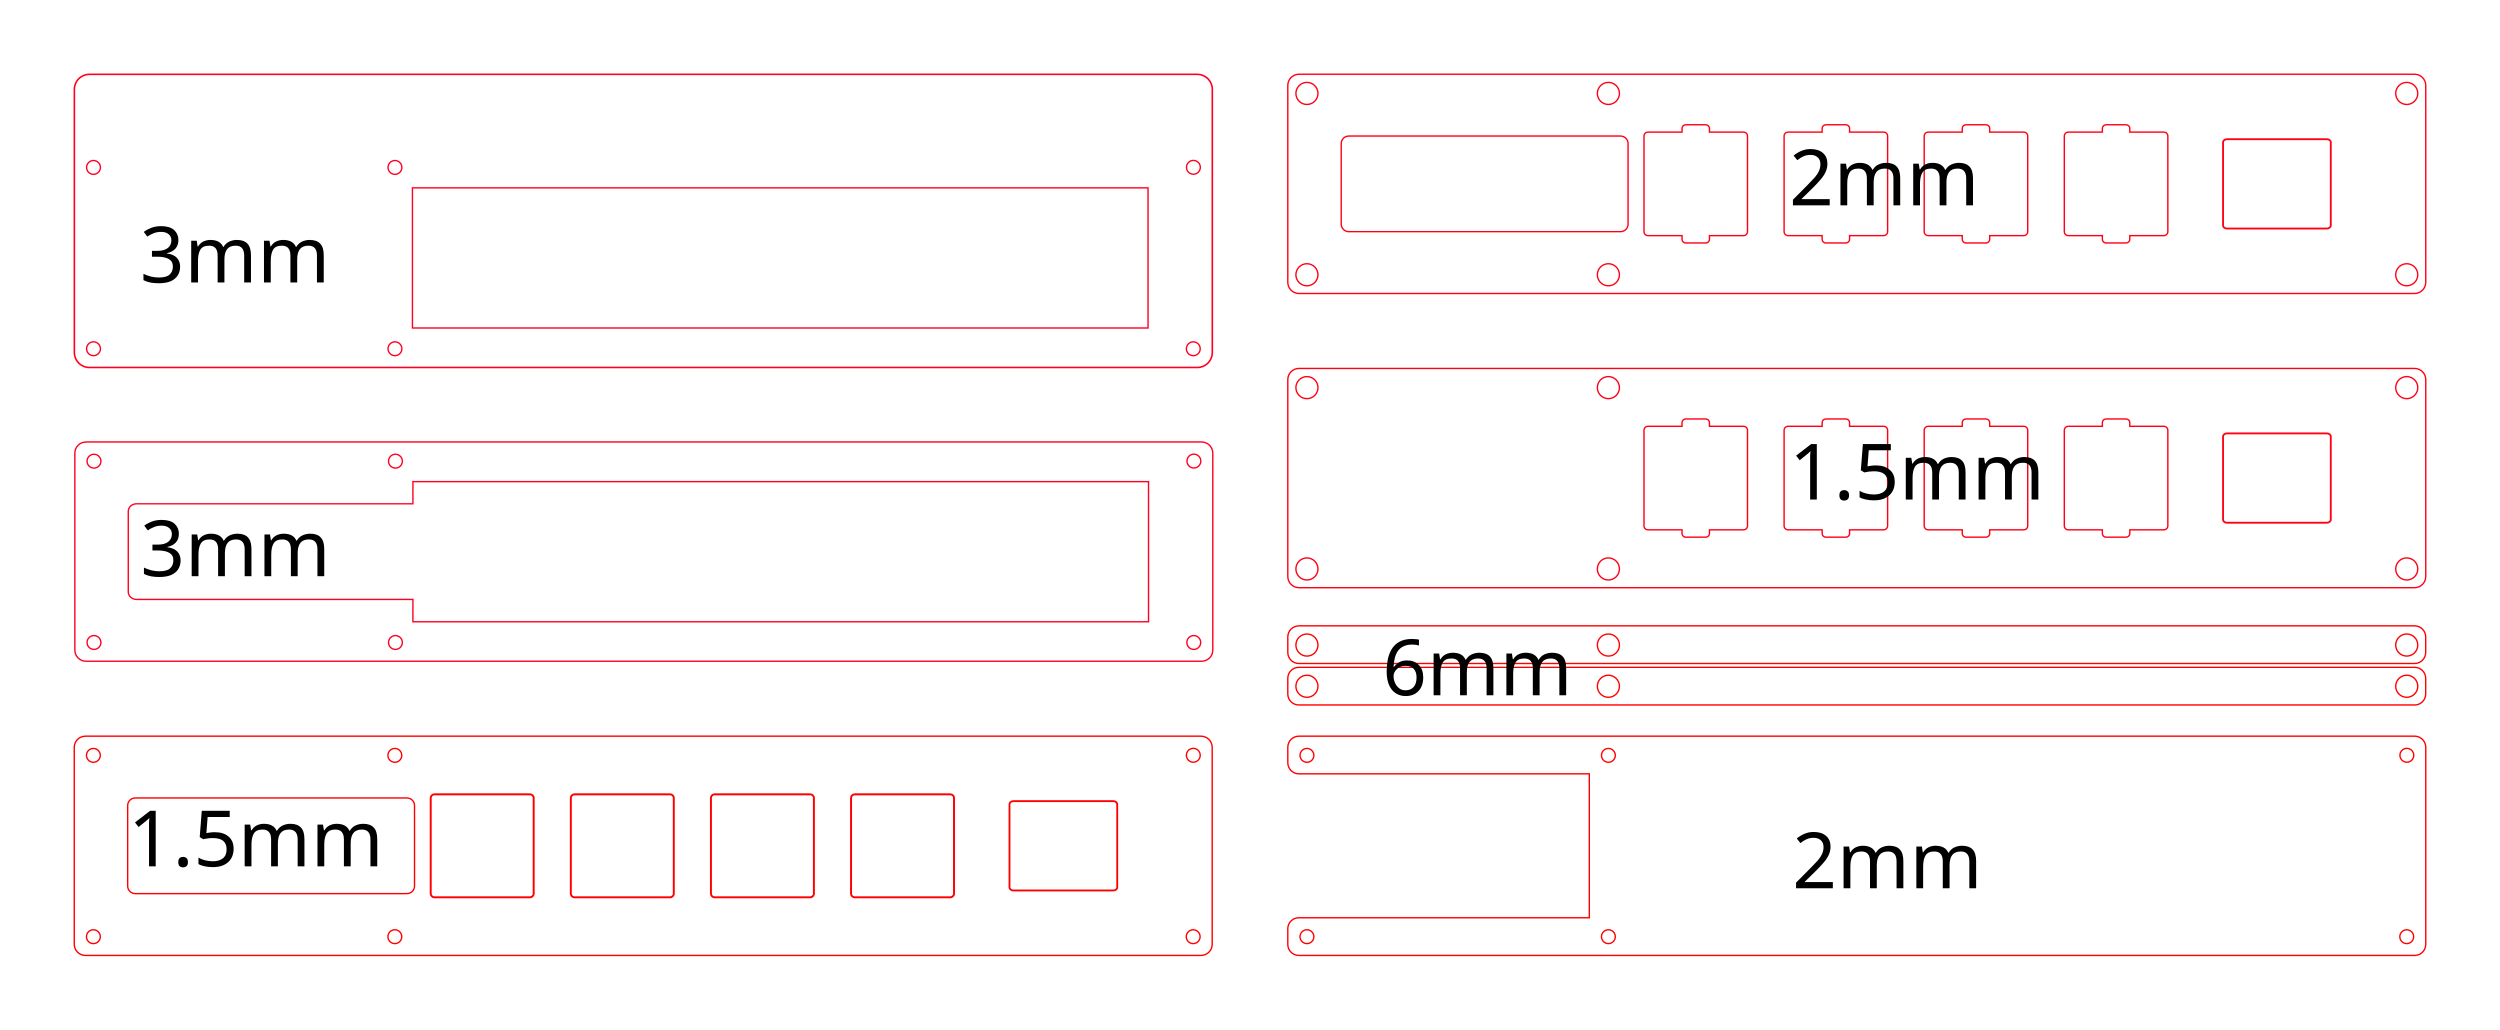
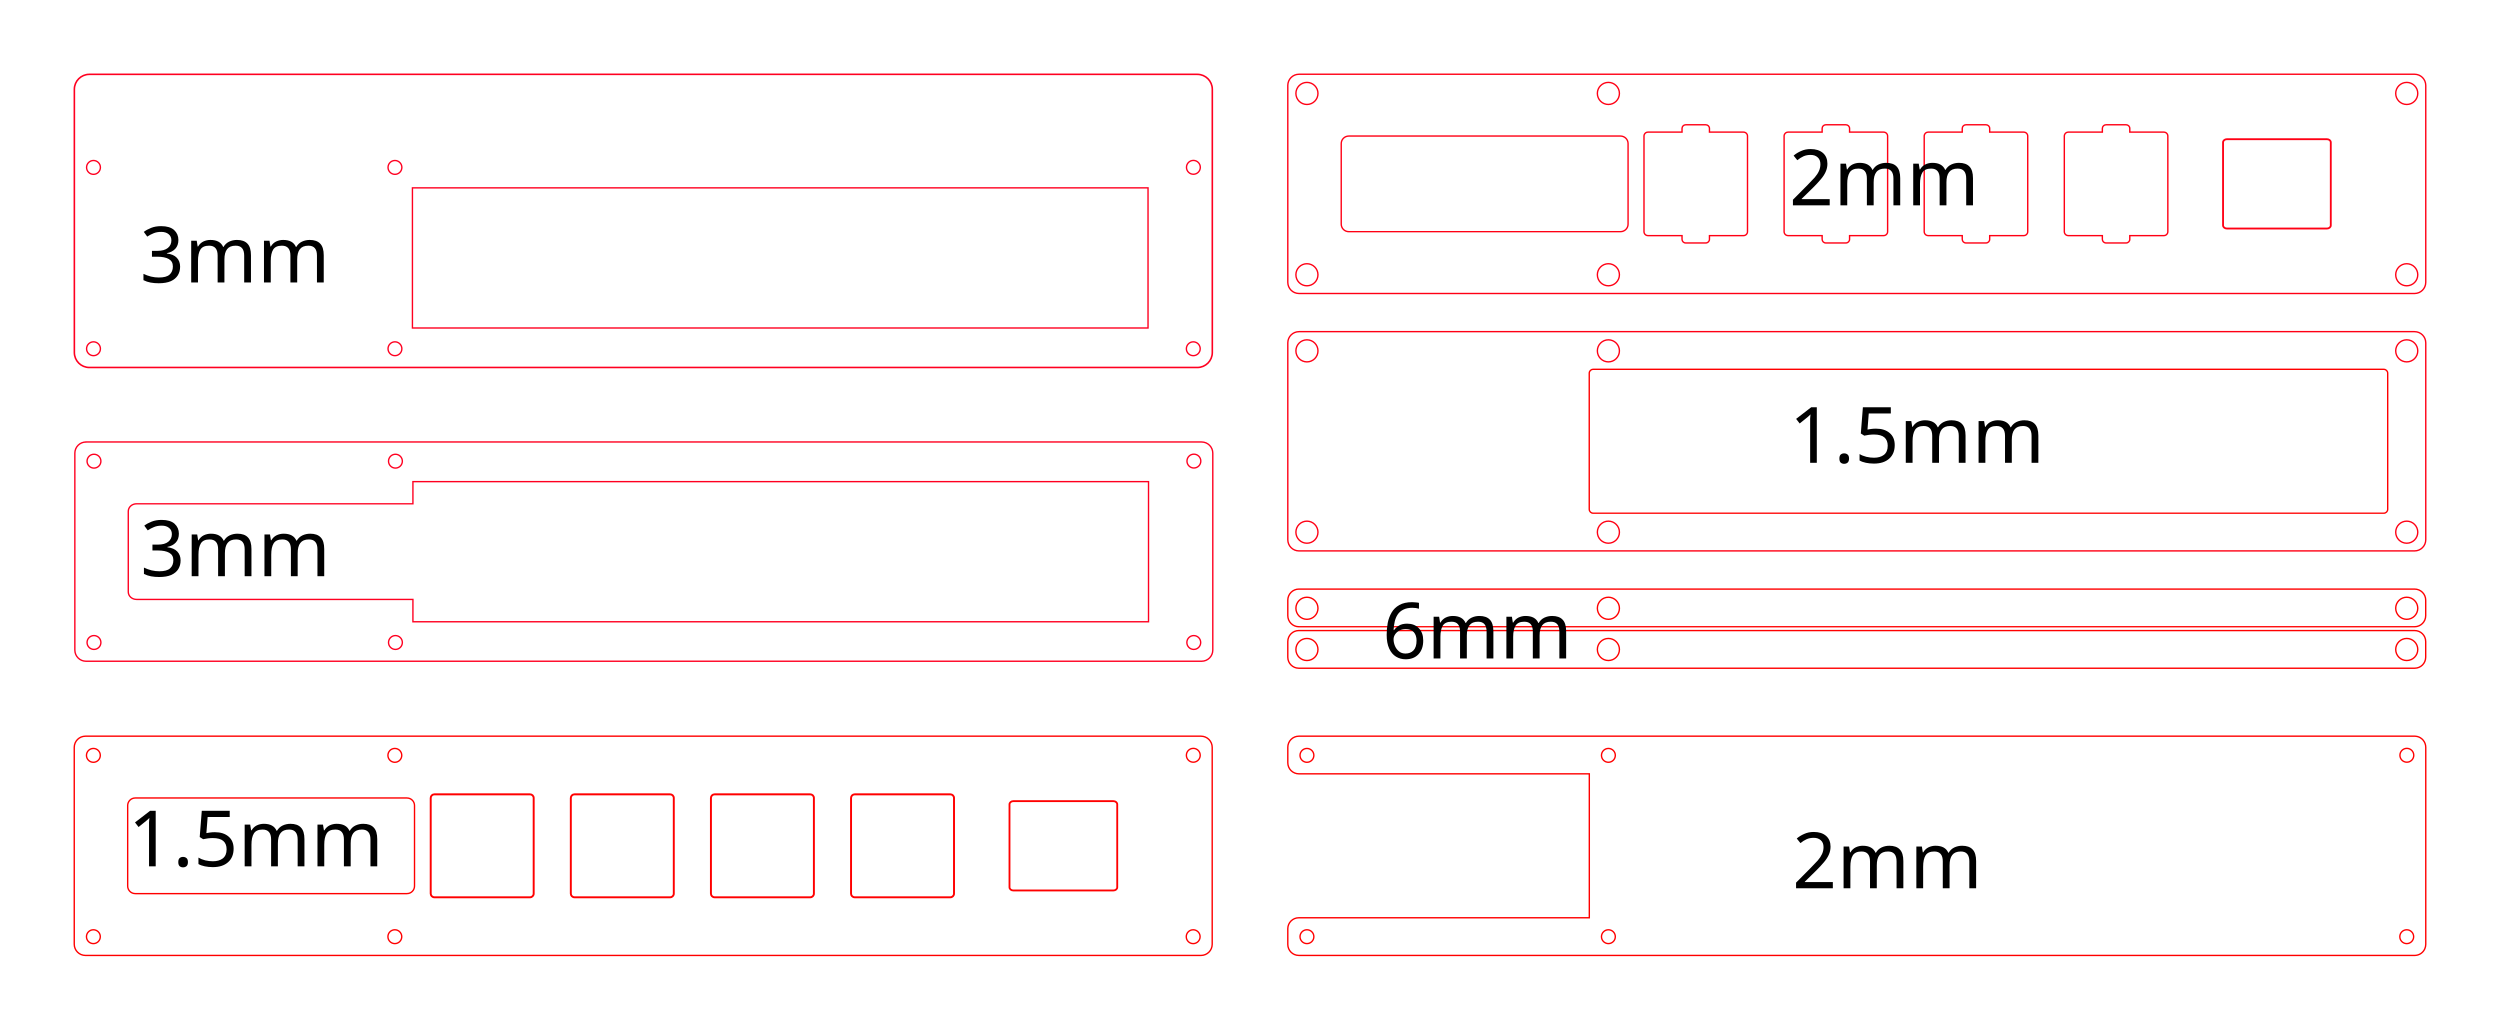
<svg xmlns="http://www.w3.org/2000/svg" width="339.911mm" height="140mm" viewBox="0 0 339.911 140" version="1.1" id="svg8">
  <defs id="defs2">
    <marker id="DistanceX" orient="auto" refX="0" refY="0" style="overflow:visible">
      <path d="M 3,-3 -3,3 M 0,-5 V 5" style="stroke:#000000;stroke-width:0.5" id="path10" />
    </marker>
    <pattern id="Hatch" patternUnits="userSpaceOnUse" width="8" height="8" x="0" y="0">
      <path d="M8 4 l-4,4" stroke="#000000" stroke-width="0.25" linecap="square" id="path13" />
      <path d="M6 2 l-4,4" stroke="#000000" stroke-width="0.25" linecap="square" id="path15" />
      <path d="M4 0 l-4,4" stroke="#000000" stroke-width="0.25" linecap="square" id="path17" />
    </pattern>
    <symbol id="*Paper_Space" />
    <symbol id="*Model_Space" />
    <symbol id="_ArchTick" />
    <symbol id="_Open30" />
  </defs>
  <g id="layer1" style="display:none" transform="translate(3.411101,-17.58056)">
    <g id="g156" transform="matrix(0.2645833,0,0,0.2645833,37.39048,-207.2452)" />
    <g id="g158" transform="matrix(0.2645833,0,0,0.2645833,37.39048,-207.2452)" />
    <g id="g1233">
      <g id="g389" transform="translate(-39.78319,-92.14747)">
        <path id="path80" style="fill:none;stroke:#000000;stroke-width:0.265" d="m 91.515,106.28 a 0.5,0.5 0 0 0 0.5,-0.5 m -14,0 a 0.5,0.5 0 0 0 0.5,0.5 m 13.5,-13.5 a 0.5,0.5 0 0 0 -0.5,-0.5 m -13,0 a 0.5,0.5 0 0 0 -0.5,0.5 m 14,0 V 105.78 M 78.015,92.78 v 13 m 0.5,0.5 H 91.515 M 78.515,92.28 H 91.515" />
        <path id="path96" style="fill:none;stroke:#000000;stroke-width:0.265" d="m 110.565,106.28 a 0.5,0.5 0 0 0 0.5,-0.5 m -14,0 a 0.5,0.5 0 0 0 0.5,0.5 M 111.065,92.78 a 0.5,0.5 0 0 0 -0.5,-0.5 m -13,0 a 0.5,0.5 0 0 0 -0.5,0.5 m 14,0 v 13 m -14,-13 v 13 m 0.5,0.5 H 110.565 M 97.565,92.28 h 13" />
        <path id="path112" style="fill:none;stroke:#000000;stroke-width:0.265" d="m 129.615,106.28 a 0.5,0.5 0 0 0 0.5,-0.5 m -14,0 a 0.5,0.5 0 0 0 0.5,0.5 m 13.5,-13.5 a 0.5,0.5 0 0 0 -0.5,-0.5 m -13,0 a 0.5,0.5 0 0 0 -0.5,0.5 m 14,0 v 13 m -14,-13 v 13 m 0.5,0.5 h 13 m -13,-14 h 13" />
        <path id="path128" style="fill:none;stroke:#000000;stroke-width:0.265" d="m 148.665,106.28 a 0.5,0.5 0 0 0 0.5,-0.5 m -14,0 a 0.5,0.5 0 0 0 0.5,0.5 m 13.5,-13.5 a 0.5,0.5 0 0 0 -0.5,-0.5 m -13,0 a 0.5,0.5 0 0 0 -0.5,0.5 m 14,0 v 13 m -14,-13 v 13 m 0.5,0.5 h 13 m -13,-14 h 13" />
      </g>
      <path id="path144" style="fill:none;stroke:#000000;stroke-width:0.252" d="m 131.051,13.206 a 0.523,0.434 0 0 0 0.523,-0.434 m -14.648,0 a 0.523,0.434 0 0 0 0.523,0.434 M 131.574,1.492 a 0.523,0.434 0 0 0 -0.523,-0.434 m -13.602,0 a 0.523,0.434 0 0 0 -0.523,0.434 m 14.648,0 V 12.772 M 116.926,1.492 V 12.772 m 0.523,0.434 h 13.602 M 117.449,1.058 h 13.602" />
      <rect style="fill:none;fill-rule:evenodd;stroke:#000000;stroke-width:0.189;stroke-miterlimit:4;stroke-dasharray:none;stroke-opacity:1" id="rect395" width="39" height="13" x="-2.97" y="0.631" ry="1.025" />
    </g>
    <rect style="fill:none;stroke:#0000ff;stroke-width:0.189;stroke-miterlimit:4;stroke-dasharray:none;stroke-opacity:1" id="rect1235" width="108.562" height="19.562" x="30.75" y="-2.653" ry="0.529" />
    <rect style="fill:none;stroke:#0000ff;stroke-width:0.19;stroke-miterlimit:4;stroke-dasharray:none;stroke-opacity:1" id="rect1239" width="154.722" height="29.81" x="-10.235" y="-7.773" ry="1.521" />
    <circle style="display:inline;fill:none;fill-rule:evenodd;stroke:#ff0000;stroke-width:0.189;stroke-miterlimit:4;stroke-dasharray:none;stroke-opacity:1" id="path91" cx="141.901" cy="-5.164" r="1.5" />
    <circle style="display:inline;fill:none;fill-rule:evenodd;stroke:#ff0000;stroke-width:0.189;stroke-miterlimit:4;stroke-dasharray:none;stroke-opacity:1" id="circle929" cx="141.901" cy="19.49" r="1.5" />
    <circle style="display:inline;fill:none;fill-rule:evenodd;stroke:#ff0000;stroke-width:0.189;stroke-miterlimit:4;stroke-dasharray:none;stroke-opacity:1" id="circle929-3" cx="33.354" cy="19.49" r="1.5" />
    <circle style="display:inline;fill:none;fill-rule:evenodd;stroke:#ff0000;stroke-width:0.189;stroke-miterlimit:4;stroke-dasharray:none;stroke-opacity:1" id="circle929-0" cx="33.354" cy="-5.165" r="1.5" />
    <rect style="fill:none;stroke:#ff0000;stroke-width:0.189;stroke-miterlimit:4;stroke-dasharray:none;stroke-opacity:1" id="rect963" width="154.714" height="5.119" x="-10.235" y="-7.773" ry="1.508" />
    <rect style="fill:none;stroke:#ff0000;stroke-width:0.189;stroke-miterlimit:4;stroke-dasharray:none;stroke-opacity:1" id="rect965" width="154.714" height="5.119" x="-10.235" y="16.916" ry="1.497" />
    <circle style="display:inline;fill:none;fill-rule:evenodd;stroke:#ff0000;stroke-width:0.189;stroke-miterlimit:4;stroke-dasharray:none;stroke-opacity:1" id="circle929-3-1" cx="-7.634" cy="19.49" r="1.5" />
    <circle style="display:inline;fill:none;fill-rule:evenodd;stroke:#ff0000;stroke-width:0.189;stroke-miterlimit:4;stroke-dasharray:none;stroke-opacity:1" id="circle929-3-9" cx="-7.633" cy="-5.164" r="1.5" />
    <ellipse style="display:inline;fill:none;fill-rule:evenodd;stroke:#ff0000;stroke-width:0.189;stroke-miterlimit:4;stroke-dasharray:none;stroke-opacity:1" id="ellipse1120" cx="-7.633" cy="-5.164" rx="0.941" ry="0.941" />
    <ellipse style="display:inline;fill:none;fill-rule:evenodd;stroke:#ff0000;stroke-width:0.189;stroke-miterlimit:4;stroke-dasharray:none;stroke-opacity:1" id="ellipse1122" cx="-7.633" cy="19.489" rx="0.941" ry="0.941" />
    <ellipse style="display:inline;fill:none;fill-rule:evenodd;stroke:#ff0000;stroke-width:0.189;stroke-miterlimit:4;stroke-dasharray:none;stroke-opacity:1" id="ellipse1124" cx="33.355" cy="19.489" rx="0.941" ry="0.941" />
    <ellipse style="display:inline;fill:none;fill-rule:evenodd;stroke:#ff0000;stroke-width:0.189;stroke-miterlimit:4;stroke-dasharray:none;stroke-opacity:1" id="ellipse1126" cx="33.355" cy="-5.165" rx="0.941" ry="0.941" />
    <ellipse style="display:inline;fill:none;fill-rule:evenodd;stroke:#ff0000;stroke-width:0.189;stroke-miterlimit:4;stroke-dasharray:none;stroke-opacity:1" id="ellipse1128" cx="141.9" cy="19.49" rx="0.941" ry="0.941" />
    <ellipse style="display:inline;fill:none;fill-rule:evenodd;stroke:#ff0000;stroke-width:0.189;stroke-miterlimit:4;stroke-dasharray:none;stroke-opacity:1" id="ellipse1130" cx="141.916" cy="-5.176" rx="0.941" ry="0.941" />
  </g>
  <g id="layer3" style="display:inline" transform="translate(3.411101,-17.58056)">
    <g id="g1147" transform="translate(181.9189,125.4477)">
      <path id="rect1027" style="display:inline;fill:none;stroke:#ff0000;stroke-width:0.714;stroke-miterlimit:4;stroke-dasharray:none;stroke-opacity:1" d="m -32.98,-29.377 c -3.158,0 -5.701,2.543 -5.701,5.701 v 7.945 c 0,3.158 2.543,5.701 5.701,5.701 H 116.258 V 63.936 H -33.027 c -3.134,0 -5.658,2.522 -5.658,5.656 v 8.035 c 0,3.134 2.524,5.656 5.658,5.656 H 121.85 c 0.053,0.001 0.105,0.008 0.158,0.008 H 540.342 c 0.216,0 0.429,-0.014 0.639,-0.037 0.002,-2.12e-4 0.004,2.14e-4 0.006,0 1.922,-0.194 3.551,-1.342 4.414,-2.967 0.081,-0.153 0.157,-0.31 0.225,-0.471 0.299,-0.697 0.467,-1.466 0.467,-2.275 V -23.627 c 0,-1.403 -0.5,-2.684 -1.328,-3.68 -0.117,-0.14 -0.238,-0.276 -0.367,-0.404 -0.127,-0.127 -0.26,-0.247 -0.398,-0.361 -0.002,-0.002 -0.004,-0.004 -0.006,-0.006 -0.847,-0.699 -1.903,-1.155 -3.061,-1.27 -0.187,-0.019 -0.378,-0.029 -0.57,-0.029 H 122.008 Z" transform="scale(0.2645833)" />
      <ellipse style="display:inline;fill:none;fill-rule:evenodd;stroke:#ff0000;stroke-width:0.189;stroke-miterlimit:4;stroke-dasharray:none;stroke-opacity:1" id="circle1041" cx="-7.633" cy="-5.164" rx="0.941" ry="0.941" />
      <text xml:space="preserve" style="font-style:normal;font-weight:normal;font-size:10.583px;line-height:1.25;font-family:sans-serif;fill:#000000;fill-opacity:1;stroke:none;stroke-width:0.265" x="58.372" y="12.909" id="text1077">
        <tspan id="tspan1075" x="58.372" y="12.909" style="stroke-width:0.265">2mm</tspan>
      </text>
      <ellipse style="display:inline;fill:none;fill-rule:evenodd;stroke:#ff0000;stroke-width:0.189;stroke-miterlimit:4;stroke-dasharray:none;stroke-opacity:1" id="circle1041-8" cx="-7.633" cy="19.489" rx="0.941" ry="0.941" />
      <ellipse style="display:inline;fill:none;fill-rule:evenodd;stroke:#ff0000;stroke-width:0.189;stroke-miterlimit:4;stroke-dasharray:none;stroke-opacity:1" id="circle1041-3" cx="33.355" cy="19.489" rx="0.941" ry="0.941" />
      <ellipse style="display:inline;fill:none;fill-rule:evenodd;stroke:#ff0000;stroke-width:0.189;stroke-miterlimit:4;stroke-dasharray:none;stroke-opacity:1" id="circle1041-81" cx="33.355" cy="-5.165" rx="0.941" ry="0.941" />
      <ellipse style="display:inline;fill:none;fill-rule:evenodd;stroke:#ff0000;stroke-width:0.189;stroke-miterlimit:4;stroke-dasharray:none;stroke-opacity:1" id="circle1041-1" cx="141.9" cy="19.49" rx="0.941" ry="0.941" />
      <ellipse style="display:inline;fill:none;fill-rule:evenodd;stroke:#ff0000;stroke-width:0.189;stroke-miterlimit:4;stroke-dasharray:none;stroke-opacity:1" id="circle1041-2" cx="141.916" cy="-5.176" rx="0.941" ry="0.941" />
    </g>
  </g>
  <g id="layer4" style="display:inline" transform="translate(3.411101,-17.58056)">
-     <g id="g1957" transform="translate(10.25611,15.36437)">
+     <g id="g1957" transform="translate(10.25611,10.36437)">
      <g id="g1943" transform="translate(0,-19.05001)">
        <rect style="display:inline;fill:none;stroke:#ff0000;stroke-width:0.189;stroke-miterlimit:4;stroke-dasharray:none;stroke-opacity:1" id="rect995" width="154.714" height="5.119" x="161.427" y="112" ry="1.497" />
        <circle style="display:inline;fill:none;fill-rule:evenodd;stroke:#ff0000;stroke-width:0.189;stroke-miterlimit:4;stroke-dasharray:none;stroke-opacity:1" id="circle1001" cx="313.564" cy="114.573" r="1.5" />
        <circle style="display:inline;fill:none;fill-rule:evenodd;stroke:#ff0000;stroke-width:0.189;stroke-miterlimit:4;stroke-dasharray:none;stroke-opacity:1" id="circle1003" cx="205.017" cy="114.573" r="1.5" />
        <circle style="display:inline;fill:none;fill-rule:evenodd;stroke:#ff0000;stroke-width:0.189;stroke-miterlimit:4;stroke-dasharray:none;stroke-opacity:1" id="circle1007" cx="164.029" cy="114.574" r="1.5" />
      </g>
      <g id="g1937">
        <rect style="display:inline;fill:none;stroke:#ff0000;stroke-width:0.189;stroke-miterlimit:4;stroke-dasharray:none;stroke-opacity:1" id="rect993" width="154.714" height="5.119" x="161.428" y="87.311" ry="1.508" />
        <circle style="display:inline;fill:none;fill-rule:evenodd;stroke:#ff0000;stroke-width:0.189;stroke-miterlimit:4;stroke-dasharray:none;stroke-opacity:1" id="circle999" cx="313.563" cy="89.919" r="1.5" />
        <circle style="display:inline;fill:none;fill-rule:evenodd;stroke:#ff0000;stroke-width:0.189;stroke-miterlimit:4;stroke-dasharray:none;stroke-opacity:1" id="circle1005" cx="205.017" cy="89.919" r="1.5" />
        <circle style="display:inline;fill:none;fill-rule:evenodd;stroke:#ff0000;stroke-width:0.189;stroke-miterlimit:4;stroke-dasharray:none;stroke-opacity:1" id="circle1009" cx="164.03" cy="89.92" r="1.5" />
      </g>
      <text xml:space="preserve" style="font-style:normal;font-weight:normal;font-size:10.583px;line-height:1.25;font-family:sans-serif;fill:#000000;fill-opacity:1;stroke:none;stroke-width:0.265" x="174.294" y="96.749" id="text1868">
        <tspan id="tspan1866" x="174.294" y="96.749" style="stroke-width:0.265">6mm</tspan>
-       </text>
-     </g>
-   </g>
-   <g id="g1476" style="display:inline" transform="translate(3.411101,-17.58056)">
-     <g id="g1474" transform="translate(27.39602,175.3641)">
-       <g id="g1468" style="stroke:#ff0014;stroke-opacity:1" transform="translate(154.5225,-99.9159)">
-         <path id="path1442" style="fill:none;stroke:#ff0014;stroke-width:0.252;stroke-opacity:1" d="m 131.051,13.206 a 0.523,0.434 0 0 0 0.523,-0.434 m -14.648,0 a 0.523,0.434 0 0 0 0.523,0.434 M 131.574,1.492 a 0.523,0.434 0 0 0 -0.523,-0.434 m -13.602,0 a 0.523,0.434 0 0 0 -0.523,0.434 m 14.648,0 V 12.772 M 116.926,1.492 V 12.772 m 0.523,0.434 h 13.602 M 117.449,1.058 h 13.602" />
-         <rect style="display:inline;fill:none;stroke:#ff0014;stroke-width:0.19;stroke-miterlimit:4;stroke-dasharray:none;stroke-opacity:1" id="rect1446" width="154.722" height="29.81" x="-10.235" y="-7.773" ry="1.521" />
-         <circle style="display:inline;fill:none;fill-rule:evenodd;stroke:#ff0014;stroke-width:0.189;stroke-miterlimit:4;stroke-dasharray:none;stroke-opacity:1" id="circle1448" cx="141.901" cy="-5.164" r="1.5" />
-         <circle style="display:inline;fill:none;fill-rule:evenodd;stroke:#ff0014;stroke-width:0.189;stroke-miterlimit:4;stroke-dasharray:none;stroke-opacity:1" id="circle1450" cx="141.901" cy="19.49" r="1.5" />
-         <circle style="display:inline;fill:none;fill-rule:evenodd;stroke:#ff0014;stroke-width:0.189;stroke-miterlimit:4;stroke-dasharray:none;stroke-opacity:1" id="circle1452" cx="33.354" cy="19.49" r="1.5" />
-         <circle style="display:inline;fill:none;fill-rule:evenodd;stroke:#ff0014;stroke-width:0.189;stroke-miterlimit:4;stroke-dasharray:none;stroke-opacity:1" id="circle1454" cx="33.354" cy="-5.165" r="1.5" />
-         <circle style="display:inline;fill:none;fill-rule:evenodd;stroke:#ff0014;stroke-width:0.189;stroke-miterlimit:4;stroke-dasharray:none;stroke-opacity:1" id="circle1456" cx="-7.634" cy="19.49" r="1.5" />
-         <circle style="display:inline;fill:none;fill-rule:evenodd;stroke:#ff0014;stroke-width:0.189;stroke-miterlimit:4;stroke-dasharray:none;stroke-opacity:1" id="circle1458" cx="-7.633" cy="-5.164" r="1.5" />
-         <path id="path1460" style="fill:none;stroke:#ff0014;stroke-width:0.726;stroke-miterlimit:4;stroke-dasharray:none;stroke-opacity:1" d="m 165.789,-3.408 c -1.044,0 -1.885,0.841 -1.885,1.885 v 1.885 h -17.514 c -0.845,0 -1.566,0.511 -1.873,1.242 -0.051,0.121 -0.09,0.248 -0.117,0.379 -2.5e-4,0.001 2.5e-4,0.003 0,0.004 -0.026,0.131 -0.041,0.267 -0.041,0.406 -1e-5,0.001 -1e-5,0.003 0,0.004 v 49.123 0.004 c 2.6e-4,0.139 0.014,0.275 0.041,0.406 2.5e-4,0.001 -2.5e-4,0.003 0,0.004 0.027,0.131 0.066,0.258 0.117,0.379 0.307,0.731 1.028,1.242 1.873,1.242 h 17.514 v 1.885 c 0,1.044 0.841,1.885 1.885,1.885 h 10.326 c 1.044,0 1.885,-0.841 1.885,-1.885 v -1.885 h 17.518 c 0.845,0 1.566,-0.511 1.873,-1.242 0.103,-0.243 0.158,-0.512 0.158,-0.793 V 2.396 c 0,-0.281 -0.056,-0.55 -0.158,-0.793 -0.307,-0.731 -1.028,-1.242 -1.873,-1.242 H 178 V -1.523 c 0,-1.044 -0.841,-1.885 -1.885,-1.885 z" transform="scale(0.2645833)" />
-         <path id="path1462" style="fill:none;stroke:#ff0014;stroke-width:0.192;stroke-miterlimit:4;stroke-dasharray:none;stroke-opacity:1" d="m 62.915,-0.902 c -0.276,0 -0.499,0.222 -0.499,0.499 V 0.096 h -4.634 c -0.224,0 -0.414,0.135 -0.496,0.329 -0.013,0.032 -0.024,0.066 -0.031,0.1 -6.6e-5,3.2676e-4 6.6e-5,7.0651e-4 0,0.001 -0.007,0.035 -0.011,0.071 -0.011,0.107 -3e-6,3.5079e-4 -3e-6,6.826e-4 0,0.001 V 13.631 v 0.001 c 6.9e-5,0.037 0.004,0.073 0.011,0.107 6.6e-5,3.3e-4 -6.6e-5,7.03e-4 0,0.001 0.007,0.035 0.018,0.068 0.031,0.1 0.081,0.194 0.272,0.329 0.496,0.329 h 4.634 v 0.499 c 0,0.276 0.222,0.499 0.499,0.499 h 2.732 c 0.276,0 0.499,-0.222 0.499,-0.499 v -0.499 h 4.635 c 0.224,0 0.414,-0.135 0.496,-0.329 0.027,-0.064 0.042,-0.135 0.042,-0.21 V 0.634 c 0,-0.074 -0.015,-0.145 -0.042,-0.21 -0.081,-0.194 -0.272,-0.329 -0.496,-0.329 h -4.635 v -0.499 c 0,-0.276 -0.222,-0.499 -0.499,-0.499 z" />
-         <path id="path1464" style="fill:none;stroke:#ff0014;stroke-width:0.192;stroke-miterlimit:4;stroke-dasharray:none;stroke-opacity:1" d="m 81.965,-0.902 c -0.276,0 -0.499,0.222 -0.499,0.499 V 0.096 h -4.634 c -0.224,0 -0.414,0.135 -0.496,0.329 -0.013,0.032 -0.024,0.066 -0.031,0.1 -6.6e-5,3.2676e-4 6.6e-5,7.0651e-4 0,0.001 -0.007,0.035 -0.011,0.071 -0.011,0.107 -3e-6,3.5079e-4 -3e-6,6.826e-4 0,0.001 V 13.631 v 0.001 c 6.9e-5,0.037 0.004,0.073 0.011,0.107 6.6e-5,3.3e-4 -6.6e-5,7.03e-4 0,0.001 0.007,0.035 0.018,0.068 0.031,0.1 0.081,0.194 0.272,0.329 0.496,0.329 h 4.634 v 0.499 c 0,0.276 0.222,0.499 0.499,0.499 h 2.732 c 0.276,0 0.499,-0.222 0.499,-0.499 v -0.499 h 4.635 c 0.224,0 0.414,-0.135 0.496,-0.329 0.027,-0.064 0.042,-0.135 0.042,-0.21 V 0.634 c 0,-0.074 -0.015,-0.145 -0.042,-0.21 -0.081,-0.194 -0.272,-0.329 -0.496,-0.329 h -4.635 v -0.499 c 0,-0.276 -0.222,-0.499 -0.499,-0.499 z" />
-         <path id="path1466" style="fill:none;stroke:#ff0014;stroke-width:0.192;stroke-miterlimit:4;stroke-dasharray:none;stroke-opacity:1" d="m 101.015,-0.902 c -0.276,0 -0.499,0.222 -0.499,0.499 V 0.096 h -4.634 c -0.224,0 -0.414,0.135 -0.496,0.329 -0.013,0.032 -0.024,0.066 -0.031,0.1 -6.6e-5,3.2676e-4 6.6e-5,7.0651e-4 0,0.001 -0.007,0.035 -0.011,0.071 -0.011,0.107 -3e-6,3.5079e-4 -3e-6,6.826e-4 0,0.001 V 13.631 v 0.001 c 6.9e-5,0.037 0.004,0.073 0.011,0.107 6.6e-5,3.3e-4 -6.6e-5,7.03e-4 0,0.001 0.007,0.035 0.018,0.068 0.031,0.1 0.081,0.194 0.272,0.329 0.496,0.329 h 4.634 v 0.499 c 0,0.276 0.222,0.499 0.499,0.499 h 2.732 c 0.276,0 0.499,-0.222 0.499,-0.499 v -0.499 h 4.635 c 0.224,0 0.414,-0.135 0.496,-0.329 0.027,-0.064 0.042,-0.135 0.042,-0.21 V 0.634 c 0,-0.074 -0.015,-0.145 -0.042,-0.21 -0.081,-0.194 -0.272,-0.329 -0.496,-0.329 h -4.635 v -0.499 c 0,-0.276 -0.222,-0.499 -0.499,-0.499 z" />
-       </g>
-       <text xml:space="preserve" style="font-style:normal;font-weight:normal;font-size:10.583px;line-height:1.25;font-family:sans-serif;fill:#000000;fill-opacity:1;stroke:none;stroke-width:0.265" x="212.466" y="-89.862" id="text1472">
-         <tspan id="tspan1470" x="212.466" y="-89.862" style="stroke-width:0.265">1.5mm</tspan>
      </text>
    </g>
  </g>
  <g id="layer5" style="display:inline" transform="translate(3.411101,-17.58056)">
    <g id="g1440" transform="translate(181.9185,35.4482)">
      <g id="g1418" style="stroke:#ff0014;stroke-opacity:1">
        <path id="path1203" style="fill:none;stroke:#ff0014;stroke-width:0.252;stroke-opacity:1" d="m 131.051,13.206 a 0.523,0.434 0 0 0 0.523,-0.434 m -14.648,0 a 0.523,0.434 0 0 0 0.523,0.434 M 131.574,1.492 a 0.523,0.434 0 0 0 -0.523,-0.434 m -13.602,0 a 0.523,0.434 0 0 0 -0.523,0.434 m 14.648,0 V 12.772 M 116.926,1.492 V 12.772 m 0.523,0.434 h 13.602 M 117.449,1.058 h 13.602" />
        <rect style="fill:none;fill-rule:evenodd;stroke:#ff0014;stroke-width:0.189;stroke-miterlimit:4;stroke-dasharray:none;stroke-opacity:1" id="rect1205" width="39" height="13" x="-2.97" y="0.631" ry="1.025" />
        <rect style="display:inline;fill:none;stroke:#ff0014;stroke-width:0.19;stroke-miterlimit:4;stroke-dasharray:none;stroke-opacity:1" id="rect1211" width="154.722" height="29.81" x="-10.235" y="-7.773" ry="1.521" />
        <circle style="display:inline;fill:none;fill-rule:evenodd;stroke:#ff0014;stroke-width:0.189;stroke-miterlimit:4;stroke-dasharray:none;stroke-opacity:1" id="circle1230" cx="141.901" cy="-5.164" r="1.5" />
        <circle style="display:inline;fill:none;fill-rule:evenodd;stroke:#ff0014;stroke-width:0.189;stroke-miterlimit:4;stroke-dasharray:none;stroke-opacity:1" id="circle1232" cx="141.901" cy="19.49" r="1.5" />
        <circle style="display:inline;fill:none;fill-rule:evenodd;stroke:#ff0014;stroke-width:0.189;stroke-miterlimit:4;stroke-dasharray:none;stroke-opacity:1" id="circle1234" cx="33.354" cy="19.49" r="1.5" />
        <circle style="display:inline;fill:none;fill-rule:evenodd;stroke:#ff0014;stroke-width:0.189;stroke-miterlimit:4;stroke-dasharray:none;stroke-opacity:1" id="circle1236" cx="33.354" cy="-5.165" r="1.5" />
        <circle style="display:inline;fill:none;fill-rule:evenodd;stroke:#ff0014;stroke-width:0.189;stroke-miterlimit:4;stroke-dasharray:none;stroke-opacity:1" id="circle1238" cx="-7.634" cy="19.49" r="1.5" />
        <circle style="display:inline;fill:none;fill-rule:evenodd;stroke:#ff0014;stroke-width:0.189;stroke-miterlimit:4;stroke-dasharray:none;stroke-opacity:1" id="circle1240" cx="-7.633" cy="-5.164" r="1.5" />
        <path id="rect1372" style="fill:none;stroke:#ff0014;stroke-width:0.726;stroke-miterlimit:4;stroke-dasharray:none;stroke-opacity:1" d="m 165.789,-3.408 c -1.044,0 -1.885,0.841 -1.885,1.885 v 1.885 h -17.514 c -0.845,0 -1.566,0.511 -1.873,1.242 -0.051,0.121 -0.09,0.248 -0.117,0.379 -2.5e-4,0.001 2.5e-4,0.003 0,0.004 -0.026,0.131 -0.041,0.267 -0.041,0.406 -1e-5,0.001 -1e-5,0.003 0,0.004 v 49.123 0.004 c 2.6e-4,0.139 0.014,0.275 0.041,0.406 2.5e-4,0.001 -2.5e-4,0.003 0,0.004 0.027,0.131 0.066,0.258 0.117,0.379 0.307,0.731 1.028,1.242 1.873,1.242 h 17.514 v 1.885 c 0,1.044 0.841,1.885 1.885,1.885 h 10.326 c 1.044,0 1.885,-0.841 1.885,-1.885 v -1.885 h 17.518 c 0.845,0 1.566,-0.511 1.873,-1.242 0.103,-0.243 0.158,-0.512 0.158,-0.793 V 2.396 c 0,-0.281 -0.056,-0.55 -0.158,-0.793 -0.307,-0.731 -1.028,-1.242 -1.873,-1.242 H 178 V -1.523 c 0,-1.044 -0.841,-1.885 -1.885,-1.885 z" transform="scale(0.2645833)" />
        <path id="path1395" style="fill:none;stroke:#ff0014;stroke-width:0.192;stroke-miterlimit:4;stroke-dasharray:none;stroke-opacity:1" d="m 62.915,-0.902 c -0.276,0 -0.499,0.222 -0.499,0.499 V 0.096 h -4.634 c -0.224,0 -0.414,0.135 -0.496,0.329 -0.013,0.032 -0.024,0.066 -0.031,0.1 -6.6e-5,3.2676e-4 6.6e-5,7.0651e-4 0,0.001 -0.007,0.035 -0.011,0.071 -0.011,0.107 -3e-6,3.5079e-4 -3e-6,6.826e-4 0,0.001 V 13.631 v 0.001 c 6.9e-5,0.037 0.004,0.073 0.011,0.107 6.6e-5,3.3e-4 -6.6e-5,7.03e-4 0,0.001 0.007,0.035 0.018,0.068 0.031,0.1 0.081,0.194 0.272,0.329 0.496,0.329 h 4.634 v 0.499 c 0,0.276 0.222,0.499 0.499,0.499 h 2.732 c 0.276,0 0.499,-0.222 0.499,-0.499 v -0.499 h 4.635 c 0.224,0 0.414,-0.135 0.496,-0.329 0.027,-0.064 0.042,-0.135 0.042,-0.21 V 0.634 c 0,-0.074 -0.015,-0.145 -0.042,-0.21 -0.081,-0.194 -0.272,-0.329 -0.496,-0.329 h -4.635 v -0.499 c 0,-0.276 -0.222,-0.499 -0.499,-0.499 z" />
        <path id="path1401" style="fill:none;stroke:#ff0014;stroke-width:0.192;stroke-miterlimit:4;stroke-dasharray:none;stroke-opacity:1" d="m 81.965,-0.902 c -0.276,0 -0.499,0.222 -0.499,0.499 V 0.096 h -4.634 c -0.224,0 -0.414,0.135 -0.496,0.329 -0.013,0.032 -0.024,0.066 -0.031,0.1 -6.6e-5,3.2676e-4 6.6e-5,7.0651e-4 0,0.001 -0.007,0.035 -0.011,0.071 -0.011,0.107 -3e-6,3.5079e-4 -3e-6,6.826e-4 0,0.001 V 13.631 v 0.001 c 6.9e-5,0.037 0.004,0.073 0.011,0.107 6.6e-5,3.3e-4 -6.6e-5,7.03e-4 0,0.001 0.007,0.035 0.018,0.068 0.031,0.1 0.081,0.194 0.272,0.329 0.496,0.329 h 4.634 v 0.499 c 0,0.276 0.222,0.499 0.499,0.499 h 2.732 c 0.276,0 0.499,-0.222 0.499,-0.499 v -0.499 h 4.635 c 0.224,0 0.414,-0.135 0.496,-0.329 0.027,-0.064 0.042,-0.135 0.042,-0.21 V 0.634 c 0,-0.074 -0.015,-0.145 -0.042,-0.21 -0.081,-0.194 -0.272,-0.329 -0.496,-0.329 h -4.635 v -0.499 c 0,-0.276 -0.222,-0.499 -0.499,-0.499 z" />
        <path id="path1403" style="fill:none;stroke:#ff0014;stroke-width:0.192;stroke-miterlimit:4;stroke-dasharray:none;stroke-opacity:1" d="m 101.015,-0.902 c -0.276,0 -0.499,0.222 -0.499,0.499 V 0.096 h -4.634 c -0.224,0 -0.414,0.135 -0.496,0.329 -0.013,0.032 -0.024,0.066 -0.031,0.1 -6.6e-5,3.2676e-4 6.6e-5,7.0651e-4 0,0.001 -0.007,0.035 -0.011,0.071 -0.011,0.107 -3e-6,3.5079e-4 -3e-6,6.826e-4 0,0.001 V 13.631 v 0.001 c 6.9e-5,0.037 0.004,0.073 0.011,0.107 6.6e-5,3.3e-4 -6.6e-5,7.03e-4 0,0.001 0.007,0.035 0.018,0.068 0.031,0.1 0.081,0.194 0.272,0.329 0.496,0.329 h 4.634 v 0.499 c 0,0.276 0.222,0.499 0.499,0.499 h 2.732 c 0.276,0 0.499,-0.222 0.499,-0.499 v -0.499 h 4.635 c 0.224,0 0.414,-0.135 0.496,-0.329 0.027,-0.064 0.042,-0.135 0.042,-0.21 V 0.634 c 0,-0.074 -0.015,-0.145 -0.042,-0.21 -0.081,-0.194 -0.272,-0.329 -0.496,-0.329 h -4.635 v -0.499 c 0,-0.276 -0.222,-0.499 -0.499,-0.499 z" />
      </g>
      <text xml:space="preserve" style="font-style:normal;font-weight:normal;font-size:10.583px;line-height:1.25;font-family:sans-serif;fill:#000000;fill-opacity:1;stroke:none;stroke-width:0.265" x="57.944" y="10.054" id="text1422">
        <tspan id="tspan1420" x="57.944" y="10.054" style="stroke-width:0.265">2mm</tspan>
      </text>
+     </g>
+   </g>
+   <g id="g1993" style="display:inline" transform="translate(3.411101,-17.58056)">
+     <g id="g2064" transform="translate(181.919,70.448)">
+       <rect style="display:inline;fill:none;stroke:#ff0014;stroke-width:0.19;stroke-miterlimit:4;stroke-dasharray:none;stroke-opacity:1" id="rect1963" width="154.722" height="29.81" x="-10.235" y="-7.773" ry="1.521" />
+       <circle style="display:inline;fill:none;fill-rule:evenodd;stroke:#ff0014;stroke-width:0.189;stroke-miterlimit:4;stroke-dasharray:none;stroke-opacity:1" id="circle1965" cx="141.9" cy="-5.164" r="1.5" />
+       <circle style="display:inline;fill:none;fill-rule:evenodd;stroke:#ff0014;stroke-width:0.189;stroke-miterlimit:4;stroke-dasharray:none;stroke-opacity:1" id="circle1967" cx="141.901" cy="19.49" r="1.5" />
+       <circle style="display:inline;fill:none;fill-rule:evenodd;stroke:#ff0014;stroke-width:0.189;stroke-miterlimit:4;stroke-dasharray:none;stroke-opacity:1" id="circle1969" cx="33.354" cy="19.49" r="1.5" />
+       <circle style="display:inline;fill:none;fill-rule:evenodd;stroke:#ff0014;stroke-width:0.189;stroke-miterlimit:4;stroke-dasharray:none;stroke-opacity:1" id="circle1971" cx="33.354" cy="-5.164" r="1.5" />
+       <circle style="display:inline;fill:none;fill-rule:evenodd;stroke:#ff0014;stroke-width:0.189;stroke-miterlimit:4;stroke-dasharray:none;stroke-opacity:1" id="circle1973" cx="-7.634" cy="19.49" r="1.5" />
+       <circle style="display:inline;fill:none;fill-rule:evenodd;stroke:#ff0014;stroke-width:0.189;stroke-miterlimit:4;stroke-dasharray:none;stroke-opacity:1" id="circle1975" cx="-7.633" cy="-5.163" r="1.5" />
+       <text xml:space="preserve" style="font-style:normal;font-weight:normal;font-size:10.583px;line-height:1.25;font-family:sans-serif;fill:#000000;fill-opacity:1;stroke:none;stroke-width:0.265" x="57.943" y="10.054" id="text1989">
+         <tspan id="tspan1987" x="57.943" y="10.054" style="stroke-width:0.265">1.5mm</tspan>
+       </text>
+       <rect style="display:inline;fill:none;stroke:#ff0000;stroke-width:0.189;stroke-miterlimit:4;stroke-dasharray:none;stroke-opacity:1" id="rect1995" width="108.562" height="19.562" x="30.75" y="-2.653" ry="0.529" />
    </g>
  </g>
  <g id="layer2" style="display:inline" transform="translate(3.411101,-17.58056)">
    <g id="g1864" transform="translate(16.9185,125.4482)">
      <g id="g56" style="stroke:#ff0000;stroke-opacity:1">
        <g id="g50" transform="translate(-39.78319,-92.14747)" style="stroke:#ff0000;stroke-opacity:1">
          <path id="path42" style="fill:none;stroke:#ff0000;stroke-width:0.265;stroke-opacity:1" d="m 91.515,106.28 a 0.5,0.5 0 0 0 0.5,-0.5 m -14,0 a 0.5,0.5 0 0 0 0.5,0.5 m 13.5,-13.5 a 0.5,0.5 0 0 0 -0.5,-0.5 m -13,0 a 0.5,0.5 0 0 0 -0.5,0.5 m 14,0 V 105.78 M 78.015,92.78 v 13 m 0.5,0.5 H 91.515 M 78.515,92.28 H 91.515" />
          <path id="path44" style="fill:none;stroke:#ff0000;stroke-width:0.265;stroke-opacity:1" d="m 110.565,106.28 a 0.5,0.5 0 0 0 0.5,-0.5 m -14,0 a 0.5,0.5 0 0 0 0.5,0.5 M 111.065,92.78 a 0.5,0.5 0 0 0 -0.5,-0.5 m -13,0 a 0.5,0.5 0 0 0 -0.5,0.5 m 14,0 v 13 m -14,-13 v 13 m 0.5,0.5 H 110.565 M 97.565,92.28 h 13" />
          <path id="path46" style="fill:none;stroke:#ff0000;stroke-width:0.265;stroke-opacity:1" d="m 129.615,106.28 a 0.5,0.5 0 0 0 0.5,-0.5 m -14,0 a 0.5,0.5 0 0 0 0.5,0.5 m 13.5,-13.5 a 0.5,0.5 0 0 0 -0.5,-0.5 m -13,0 a 0.5,0.5 0 0 0 -0.5,0.5 m 14,0 v 13 m -14,-13 v 13 m 0.5,0.5 h 13 m -13,-14 h 13" />
          <path id="path48" style="fill:none;stroke:#ff0000;stroke-width:0.265;stroke-opacity:1" d="m 148.665,106.28 a 0.5,0.5 0 0 0 0.5,-0.5 m -14,0 a 0.5,0.5 0 0 0 0.5,0.5 m 13.5,-13.5 a 0.5,0.5 0 0 0 -0.5,-0.5 m -13,0 a 0.5,0.5 0 0 0 -0.5,0.5 m 14,0 v 13 m -14,-13 v 13 m 0.5,0.5 h 13 m -13,-14 h 13" />
        </g>
        <path id="path52" style="fill:none;stroke:#ff0000;stroke-width:0.252;stroke-opacity:1" d="m 131.051,13.206 a 0.523,0.434 0 0 0 0.523,-0.434 m -14.648,0 a 0.523,0.434 0 0 0 0.523,0.434 M 131.574,1.492 a 0.523,0.434 0 0 0 -0.523,-0.434 m -13.602,0 a 0.523,0.434 0 0 0 -0.523,0.434 m 14.648,0 V 12.772 M 116.926,1.492 V 12.772 m 0.523,0.434 h 13.602 M 117.449,1.058 h 13.602" />
        <rect style="fill:none;fill-rule:evenodd;stroke:#ff0000;stroke-width:0.189;stroke-miterlimit:4;stroke-dasharray:none;stroke-opacity:1" id="rect54" width="39" height="13" x="-2.97" y="0.631" ry="1.025" />
      </g>
      <rect style="display:inline;fill:none;stroke:#ff0000;stroke-width:0.19;stroke-miterlimit:4;stroke-dasharray:none;stroke-opacity:1" id="rect69" width="154.722" height="29.81" x="-10.235" y="-7.773" ry="1.521" />
      <text xml:space="preserve" style="font-style:normal;font-weight:normal;font-size:10.583px;line-height:1.25;font-family:sans-serif;fill:#000000;fill-opacity:1;stroke:none;stroke-width:0.265" x="-2.91" y="9.922" id="text85">
        <tspan id="tspan83" x="-2.91" y="9.922" style="stroke-width:0.265">1.5mm</tspan>
      </text>
      <ellipse style="display:inline;fill:none;fill-rule:evenodd;stroke:#ff0000;stroke-width:0.189;stroke-miterlimit:4;stroke-dasharray:none;stroke-opacity:1" id="ellipse1695" cx="-7.633" cy="-5.164" rx="0.941" ry="0.941" />
      <ellipse style="display:inline;fill:none;fill-rule:evenodd;stroke:#ff0000;stroke-width:0.189;stroke-miterlimit:4;stroke-dasharray:none;stroke-opacity:1" id="ellipse1697" cx="-7.633" cy="19.489" rx="0.941" ry="0.941" />
      <ellipse style="display:inline;fill:none;fill-rule:evenodd;stroke:#ff0000;stroke-width:0.189;stroke-miterlimit:4;stroke-dasharray:none;stroke-opacity:1" id="ellipse1699" cx="33.355" cy="19.489" rx="0.941" ry="0.941" />
      <ellipse style="display:inline;fill:none;fill-rule:evenodd;stroke:#ff0000;stroke-width:0.189;stroke-miterlimit:4;stroke-dasharray:none;stroke-opacity:1" id="ellipse1701" cx="33.355" cy="-5.165" rx="0.941" ry="0.941" />
      <ellipse style="display:inline;fill:none;fill-rule:evenodd;stroke:#ff0000;stroke-width:0.189;stroke-miterlimit:4;stroke-dasharray:none;stroke-opacity:1" id="ellipse1703" cx="141.9" cy="19.49" rx="0.941" ry="0.941" />
      <ellipse style="display:inline;fill:none;fill-rule:evenodd;stroke:#ff0000;stroke-width:0.189;stroke-miterlimit:4;stroke-dasharray:none;stroke-opacity:1" id="ellipse1705" cx="141.916" cy="-5.176" rx="0.941" ry="0.941" />
    </g>
  </g>
  <g id="g1739" style="display:inline" transform="translate(3.411101,-17.58056)">
    <g id="g1822" transform="translate(16.99948,85.4482)">
      <path id="polygon1713" style="fill:none;stroke:#ff0020;stroke-width:0.189mm;stroke-opacity:1" d="M 135.051,-9.018 V 2.387 H -6.994 c -2.344,-1e-7 -4.232,1.728 -4.232,3.875 V 47.646 c -1e-6,2.147 1.888,3.875 4.232,3.875 H 135.051 V 62.994 H 513.061 V -9.018 Z" transform="scale(0.2645833)" />
      <path id="rect1715" style="display:inline;fill:none;stroke:#ff0020;stroke-width:0.19;stroke-miterlimit:4;stroke-dasharray:none;stroke-opacity:1" d="M -8.713,-7.773 H 142.965 c 0.843,0 1.521,0.679 1.521,1.521 V 20.516 c 0,0.843 -0.679,1.521 -1.521,1.521 H -8.713 c -0.843,0 -1.521,-0.679 -1.521,-1.521 V -6.251 c 0,-0.843 0.679,-1.521 1.521,-1.521 z" />
      <path id="ellipse1717" style="display:inline;fill:none;fill-rule:evenodd;stroke:#ff0020;stroke-width:0.189;stroke-miterlimit:4;stroke-dasharray:none;stroke-opacity:1" d="m -6.692,-5.164 a 0.941,0.941 0 0 1 -0.941,0.941 0.941,0.941 0 0 1 -0.941,-0.941 0.941,0.941 0 0 1 0.941,-0.941 0.941,0.941 0 0 1 0.941,0.941 z" />
      <path id="ellipse1719" style="display:inline;fill:none;fill-rule:evenodd;stroke:#ff0020;stroke-width:0.189;stroke-miterlimit:4;stroke-dasharray:none;stroke-opacity:1" d="m -6.692,19.489 a 0.941,0.941 0 0 1 -0.941,0.941 0.941,0.941 0 0 1 -0.941,-0.941 0.941,0.941 0 0 1 0.941,-0.941 0.941,0.941 0 0 1 0.941,0.941 z" />
      <path id="ellipse1721" style="display:inline;fill:none;fill-rule:evenodd;stroke:#ff0020;stroke-width:0.189;stroke-miterlimit:4;stroke-dasharray:none;stroke-opacity:1" d="m 34.296,19.489 a 0.941,0.941 0 0 1 -0.941,0.941 0.941,0.941 0 0 1 -0.941,-0.941 0.941,0.941 0 0 1 0.941,-0.941 0.941,0.941 0 0 1 0.941,0.941 z" />
      <path id="ellipse1723" style="display:inline;fill:none;fill-rule:evenodd;stroke:#ff0020;stroke-width:0.189;stroke-miterlimit:4;stroke-dasharray:none;stroke-opacity:1" d="M 34.296,-5.165 A 0.941,0.941 0 0 1 33.355,-4.224 0.941,0.941 0 0 1 32.414,-5.165 0.941,0.941 0 0 1 33.355,-6.105 0.941,0.941 0 0 1 34.296,-5.165 Z" />
      <path id="ellipse1725" style="display:inline;fill:none;fill-rule:evenodd;stroke:#ff0020;stroke-width:0.189;stroke-miterlimit:4;stroke-dasharray:none;stroke-opacity:1" d="m 142.841,19.49 a 0.941,0.941 0 0 1 -0.941,0.941 0.941,0.941 0 0 1 -0.941,-0.941 0.941,0.941 0 0 1 0.941,-0.941 0.941,0.941 0 0 1 0.941,0.941 z" />
      <path id="ellipse1727" style="display:inline;fill:none;fill-rule:evenodd;stroke:#ff0020;stroke-width:0.189;stroke-miterlimit:4;stroke-dasharray:none;stroke-opacity:1" d="m 142.857,-5.176 a 0.941,0.941 0 0 1 -0.941,0.941 0.941,0.941 0 0 1 -0.941,-0.941 0.941,0.941 0 0 1 0.941,-0.941 0.941,0.941 0 0 1 0.941,0.941 z" />
      <text xml:space="preserve" style="font-style:normal;font-weight:normal;font-size:10.583px;line-height:1.25;font-family:sans-serif;fill:#000000;fill-opacity:1;stroke:none;stroke-width:0.265" x="-1.31" y="10.477" id="text1735">
        <tspan id="tspan1733" x="-1.31" y="10.477" style="stroke-width:0.265">3mm</tspan>
      </text>
    </g>
  </g>
  <g id="layer6" style="display:inline" transform="translate(3.411101,-17.58056)">
    <polygon points="111.013,10.998 10.998,10.998 10.998,30.051 111.013,30.051 " style="fill:none;stroke:#ff0020;stroke-width:0.05mm;stroke-opacity:1" id="polygon1599" transform="translate(41.66739,32.1246)" />
    <rect style="display:inline;fill:none;stroke:#ff0020;stroke-width:0.219;stroke-miterlimit:4;stroke-dasharray:none;stroke-opacity:1" id="rect1635" width="154.722" height="39.856" x="6.699" y="27.69" ry="2.034" />
    <ellipse style="display:inline;fill:none;fill-rule:evenodd;stroke:#ff0020;stroke-width:0.189;stroke-miterlimit:4;stroke-dasharray:none;stroke-opacity:1" id="ellipse1638" cx="9.3" cy="40.344" rx="0.941" ry="0.941" />
    <ellipse style="display:inline;fill:none;fill-rule:evenodd;stroke:#ff0020;stroke-width:0.189;stroke-miterlimit:4;stroke-dasharray:none;stroke-opacity:1" id="ellipse1640" cx="9.301" cy="64.998" rx="0.941" ry="0.941" />
    <ellipse style="display:inline;fill:none;fill-rule:evenodd;stroke:#ff0020;stroke-width:0.189;stroke-miterlimit:4;stroke-dasharray:none;stroke-opacity:1" id="ellipse1642" cx="50.288" cy="64.998" rx="0.941" ry="0.941" />
    <ellipse style="display:inline;fill:none;fill-rule:evenodd;stroke:#ff0020;stroke-width:0.189;stroke-miterlimit:4;stroke-dasharray:none;stroke-opacity:1" id="ellipse1644" cx="50.288" cy="40.344" rx="0.941" ry="0.941" />
    <ellipse style="display:inline;fill:none;fill-rule:evenodd;stroke:#ff0020;stroke-width:0.189;stroke-miterlimit:4;stroke-dasharray:none;stroke-opacity:1" id="ellipse1646" cx="158.834" cy="64.999" rx="0.941" ry="0.941" />
    <ellipse style="display:inline;fill:none;fill-rule:evenodd;stroke:#ff0020;stroke-width:0.189;stroke-miterlimit:4;stroke-dasharray:none;stroke-opacity:1" id="ellipse1648" cx="158.849" cy="40.332" rx="0.941" ry="0.941" />
    <text xml:space="preserve" style="font-style:normal;font-weight:normal;font-size:10.583px;line-height:1.25;font-family:sans-serif;fill:#000000;fill-opacity:1;stroke:none;stroke-width:0.265" x="15.624" y="55.985" id="text1668">
      <tspan id="tspan1666" x="15.624" y="55.985" style="stroke-width:0.265">3mm</tspan>
    </text>
  </g>
</svg>
